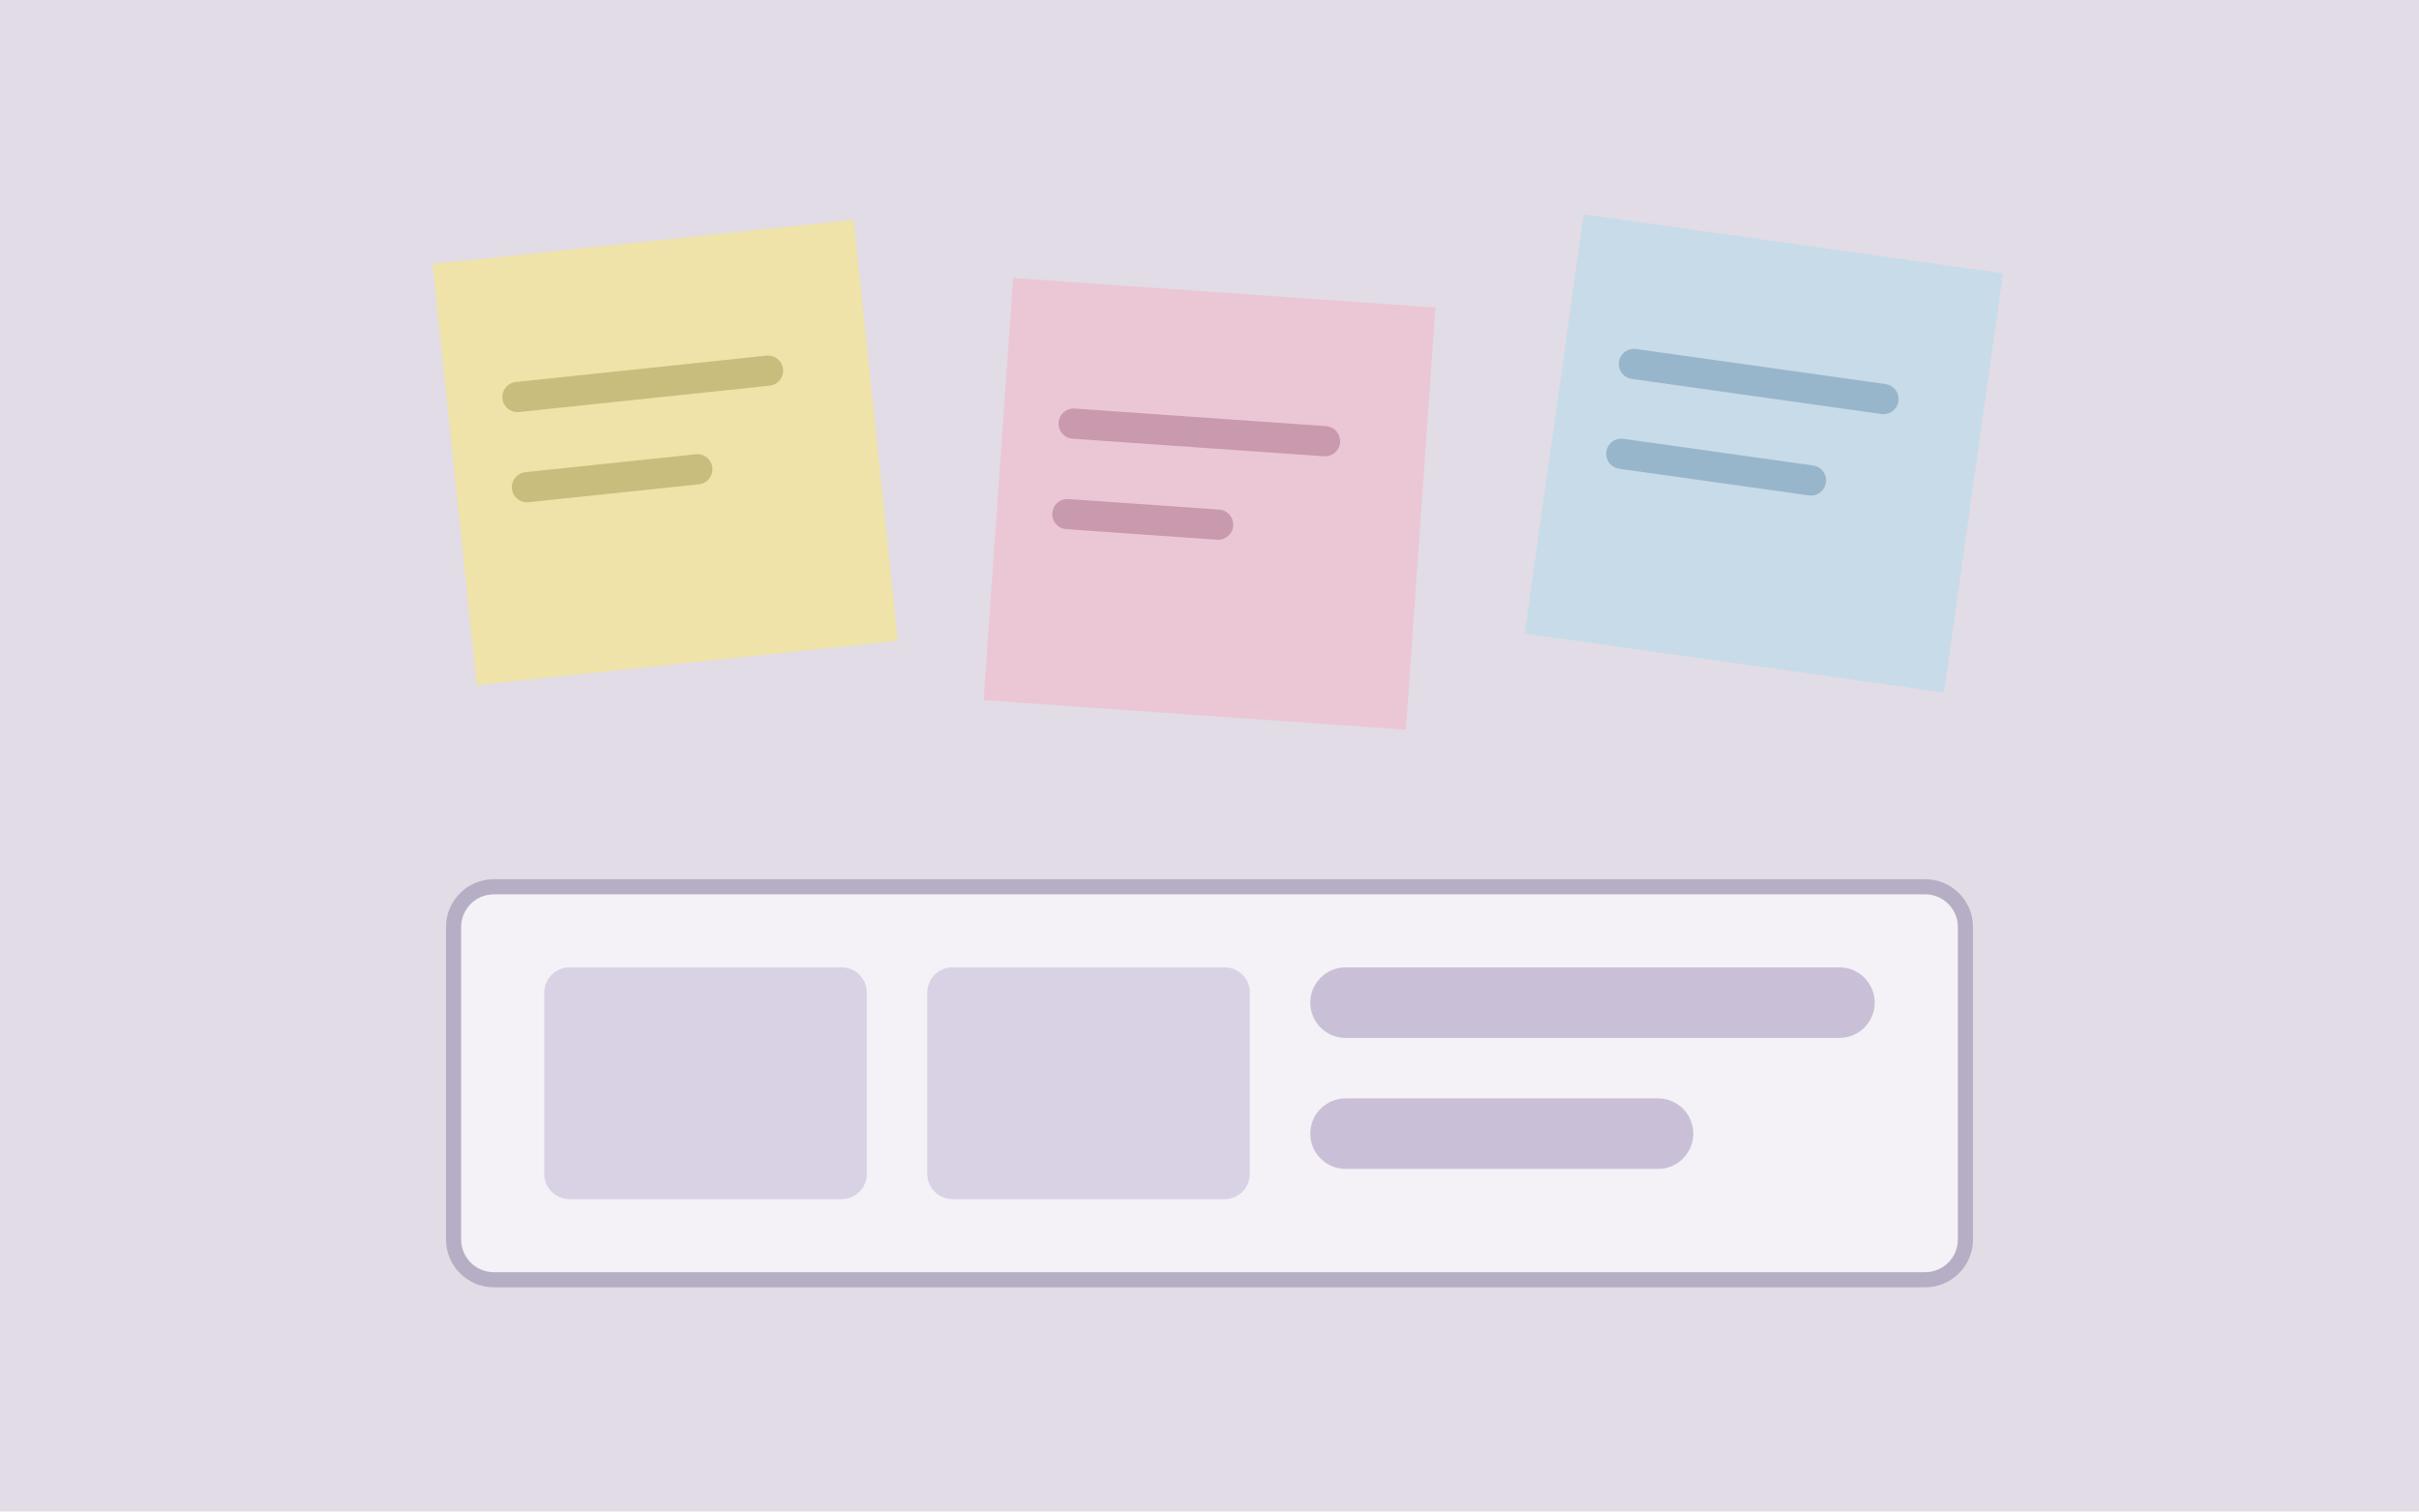
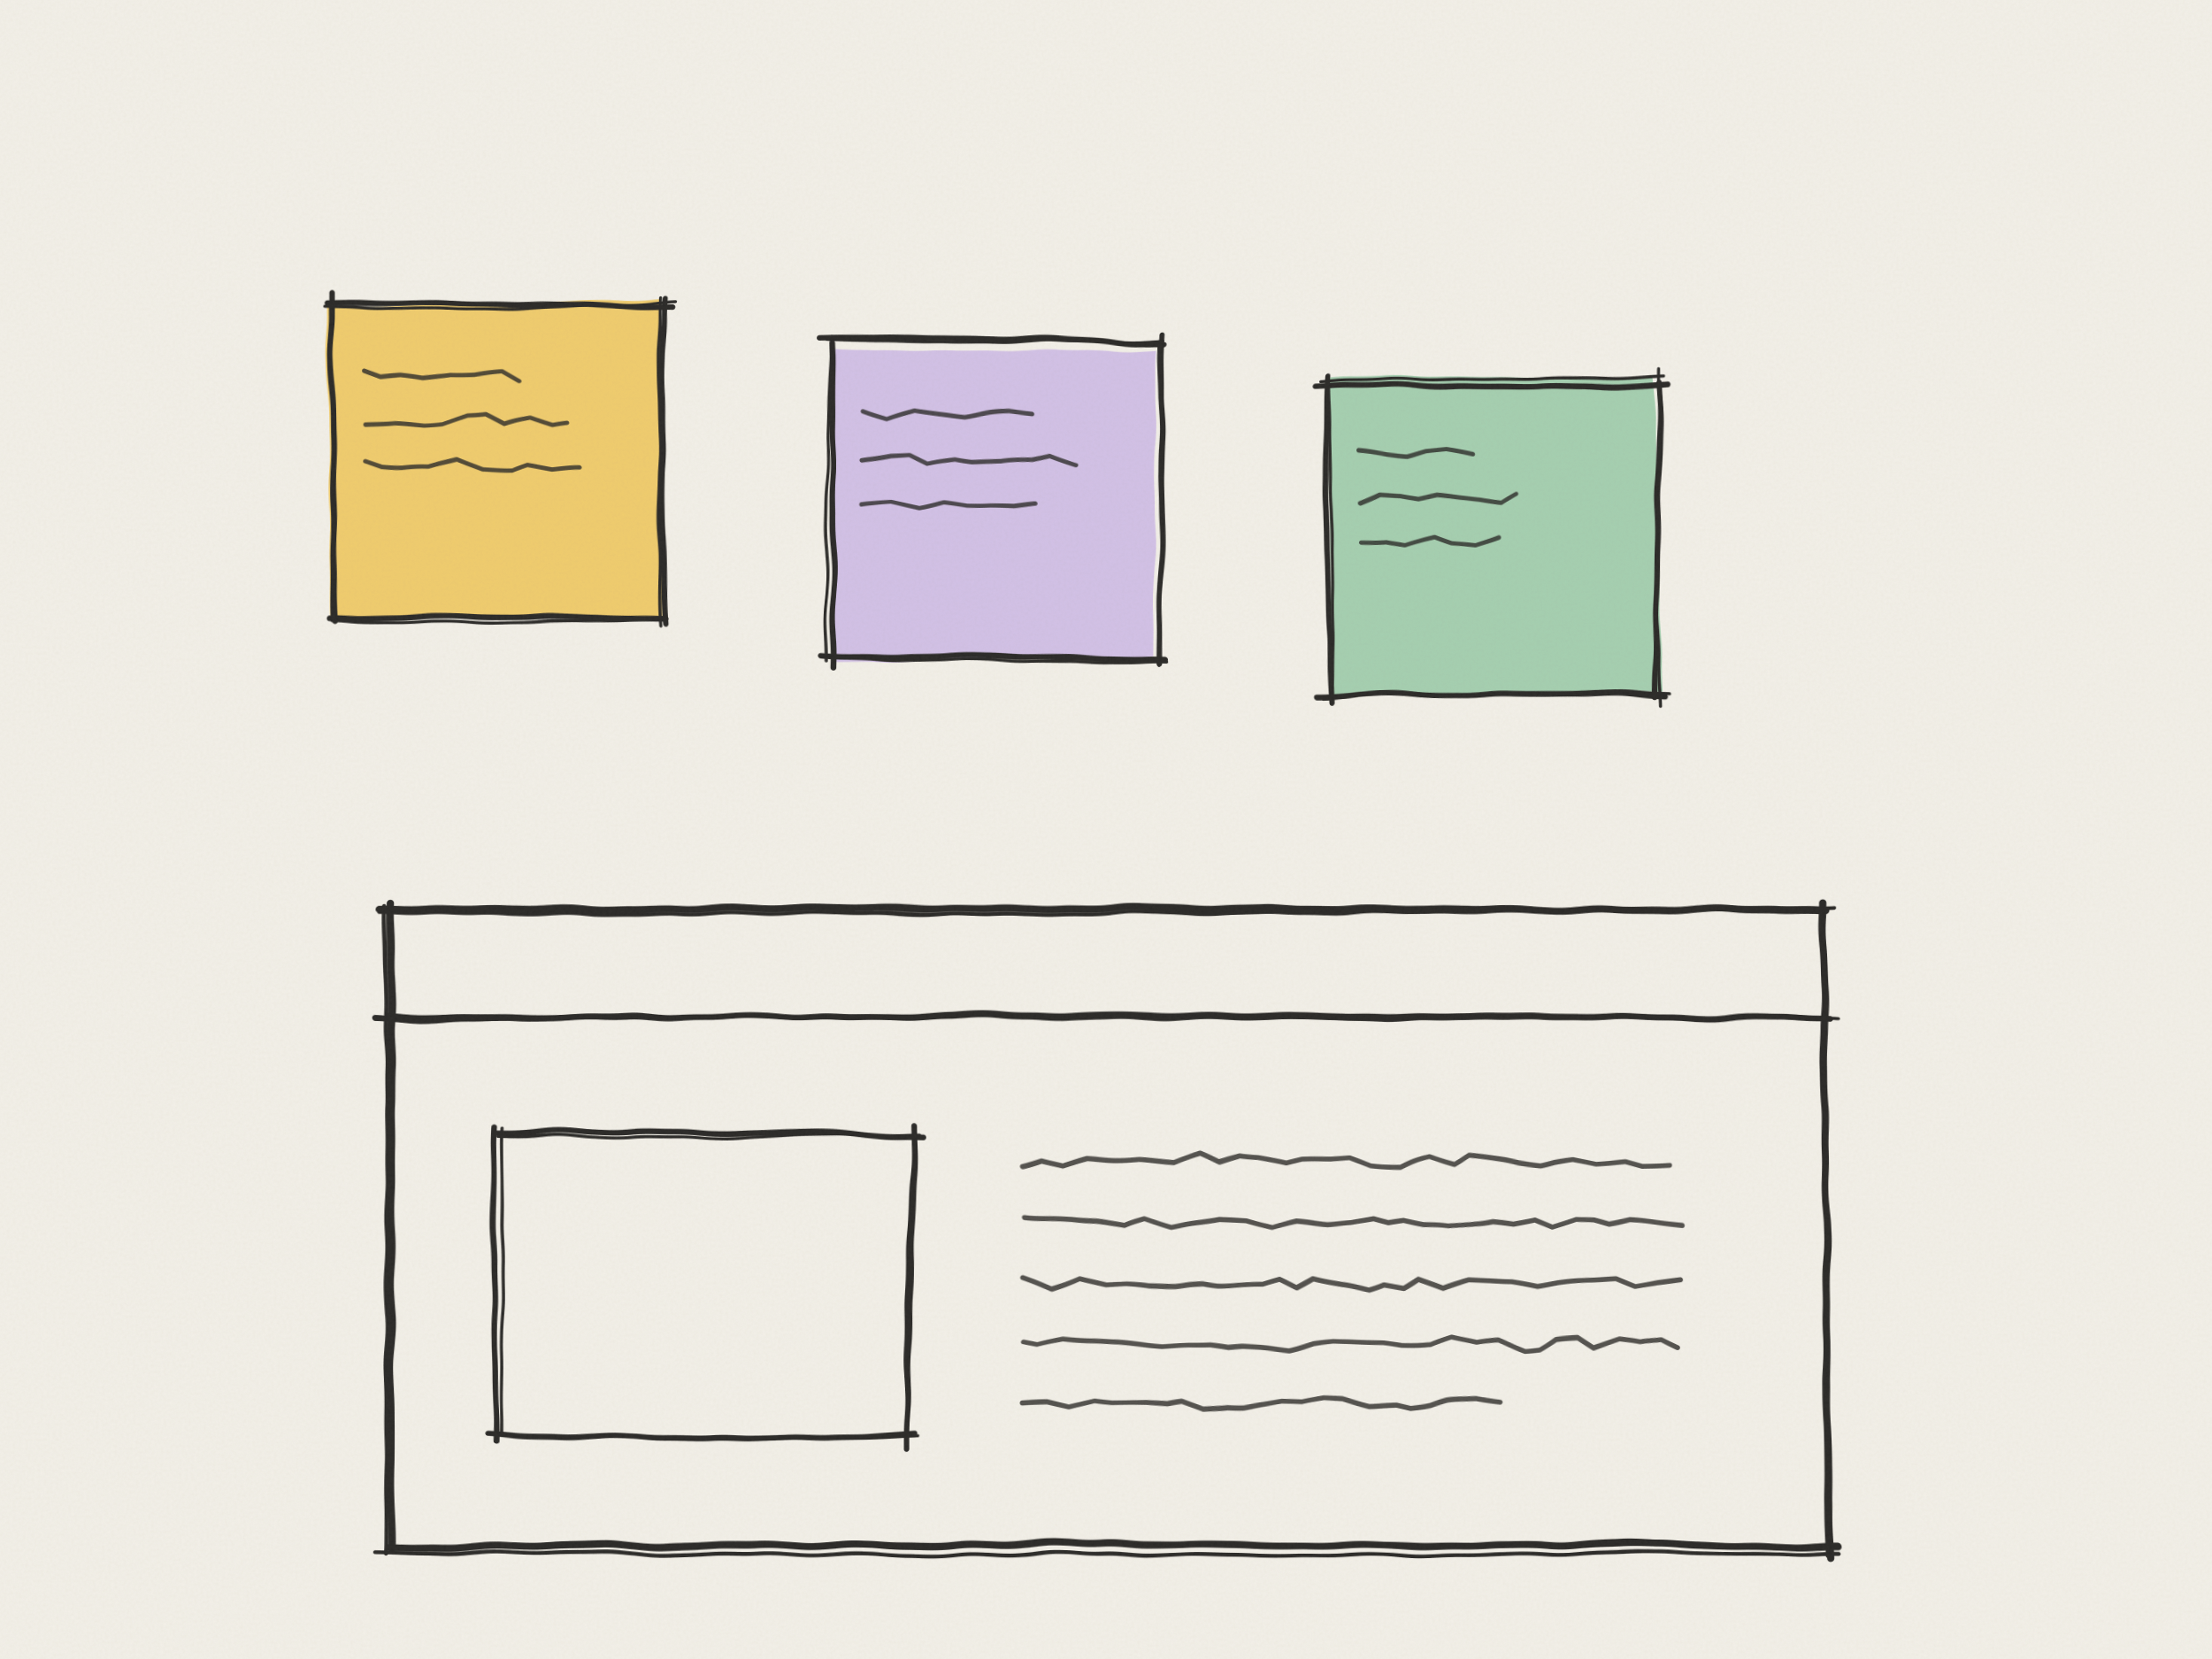
- <svg xmlns="http://www.w3.org/2000/svg" viewBox="0 0 480 300" fill="none" stroke-linecap="round" stroke-linejoin="round">
-   <rect width="480" height="300" fill="#e1dce5" />
-   <g transform="rotate(-6 130 90)">
-     <rect x="90" y="48" width="84" height="84" fill="#efe3a9" />
-     <path d="M104 76h50M104 94h34" stroke="#c9bd7e" stroke-width="6" />
+ <svg xmlns="http://www.w3.org/2000/svg" viewBox="0 0 800 600" role="img">
+   <defs>
+     <filter id="p" x="-2%" y="-2%" width="104%" height="104%">
+       <feTurbulence type="fractalNoise" baseFrequency=".035" numOctaves="2" seed="3" />
+       <feDisplacementMap in="SourceGraphic" scale="3" />
+     </filter>
+     <filter id="g">
+       <feTurbulence type="fractalNoise" baseFrequency=".9" numOctaves="2" seed="7" />
+       <feColorMatrix values="0 0 0 0 .3  0 0 0 0 .28  0 0 0 0 .24  0 0 0 .07 0" />
+     </filter>
+   </defs>
+   <rect width="800" height="600" fill="#f3f0e8" />
+   <g filter="url(#p)">
+     <path d="M118.1 111.0 L239.0 108.2 L239.9 224.0 L119.9 223.7Z" fill="#f0c24a" opacity=".78" />
+     <path d="M300.9 126.6 L418.1 127.0 L417.1 237.4 L301.5 239.3Z" fill="#c9b3e6" opacity=".78" />
+     <path d="M480.5 136.1 L598.0 136.9 L601.3 250.1 L481.6 251.0Z" fill="#8fc5a0" opacity=".78" />
+     <path d="M118.2 109.4 Q179.3 108.9 243.6 111.4" stroke="#2a2927" stroke-width="2.0" fill="none" stroke-linecap="round" />
+     <path d="M117.3 110.6 Q178.0 112.8 244.6 109.4" stroke="#2a2927" stroke-width="1.1" fill="none" stroke-linecap="round" />
+     <path d="M240.7 108.1 Q238.6 166.8 241.0 225.8" stroke="#2a2927" stroke-width="2.0" fill="none" stroke-linecap="round" />
+     <path d="M238.9 107.7 Q238.4 167.0 239.1 226.5" stroke="#2a2927" stroke-width="1.1" fill="none" stroke-linecap="round" />
+     <path d="M241.1 224.1 Q177.9 222.0 119.6 224.1" stroke="#2a2927" stroke-width="2.0" fill="none" stroke-linecap="round" />
+     <path d="M239.3 224.1 Q181.8 225.6 120.5 224.9" stroke="#2a2927" stroke-width="1.1" fill="none" stroke-linecap="round" />
+     <path d="M121.6 225.1 Q120.2 164.0 119.9 105.7" stroke="#2a2927" stroke-width="2.0" fill="none" stroke-linecap="round" />
+     <path d="M120.6 224.1 Q120.3 164.7 119.4 111.1" stroke="#2a2927" stroke-width="1.1" fill="none" stroke-linecap="round" />
+     <path d="M132.0 134.4 L138.0 136.7 L145.5 136.3 L153.3 137.2 L162.9 135.6 L171.6 135.6 L181.8 134.5 L187.9 138.0" stroke="#2a2927" stroke-width="1.6" fill="none" stroke-linecap="round" stroke-linejoin="round" opacity=".8" />
+     <path d="M132.0 153.4 L142.6 153.0 L153.4 153.9 L160.0 153.5 L169.2 150.4 L176.0 150.1 L183.0 153.9 L192.3 151.6 L200.3 154.2 L205.4 153.3" stroke="#2a2927" stroke-width="1.6" fill="none" stroke-linecap="round" stroke-linejoin="round" opacity=".8" />
+     <path d="M132.0 166.7 L138.0 168.8 L145.6 169.5 L155.6 169.5 L165.3 166.2 L174.5 169.7 L185.2 170.1 L190.8 168.2 L199.6 169.8 L209.3 168.8" stroke="#2a2927" stroke-width="1.6" fill="none" stroke-linecap="round" stroke-linejoin="round" opacity=".8" />
+     <path d="M297.0 122.8 Q358.7 120.9 421.0 124.7" stroke="#2a2927" stroke-width="2.0" fill="none" stroke-linecap="round" />
+     <path d="M299.7 123.3 Q357.5 123.9 420.5 123.3" stroke="#2a2927" stroke-width="1.1" fill="none" stroke-linecap="round" />
+     <path d="M420.0 120.9 Q420.6 182.7 419.3 240.1" stroke="#2a2927" stroke-width="2.0" fill="none" stroke-linecap="round" />
+     <path d="M419.1 124.9 Q421.3 180.0 419.2 240.7" stroke="#2a2927" stroke-width="1.1" fill="none" stroke-linecap="round" />
+     <path d="M421.4 238.6 Q357.8 236.8 297.1 237.4" stroke="#2a2927" stroke-width="2.0" fill="none" stroke-linecap="round" />
+     <path d="M421.9 239.4 Q356.8 239.4 297.4 237.6" stroke="#2a2927" stroke-width="1.1" fill="none" stroke-linecap="round" />
+     <path d="M301.4 241.5 Q301.3 185.3 301.5 124.5" stroke="#2a2927" stroke-width="2.0" fill="none" stroke-linecap="round" />
+     <path d="M298.9 239.1 Q298.2 178.6 301.4 122.3" stroke="#2a2927" stroke-width="1.1" fill="none" stroke-linecap="round" />
+     <path d="M312.0 148.7 L320.5 151.4 L330.2 148.0 L339.3 149.3 L348.4 150.4 L358.5 149.3 L365.1 148.8 L372.9 149.4" stroke="#2a2927" stroke-width="1.6" fill="none" stroke-linecap="round" stroke-linejoin="round" opacity=".8" />
+     <path d="M312.0 166.8 L322.1 164.8 L328.8 164.4 L335.6 168.0 L345.2 166.0 L351.3 166.9 L362.3 167.2 L373.1 166.1 L378.7 164.0 L388.4 167.5" stroke="#2a2927" stroke-width="1.6" fill="none" stroke-linecap="round" stroke-linejoin="round" opacity=".8" />
+     <path d="M312.0 182.9 L322.7 181.9 L332.8 184.1 L341.9 182.2 L350.3 183.3 L358.5 183.1 L367.0 183.3 L374.5 182.2" stroke="#2a2927" stroke-width="1.6" fill="none" stroke-linecap="round" stroke-linejoin="round" opacity=".8" />
+     <path d="M475.0 139.0 Q537.7 140.5 603.7 139.5" stroke="#2a2927" stroke-width="2.0" fill="none" stroke-linecap="round" />
+     <path d="M477.0 137.4 Q537.1 137.7 602.2 136.5" stroke="#2a2927" stroke-width="1.1" fill="none" stroke-linecap="round" />
+     <path d="M600.4 138.7 Q599.6 195.8 598.4 252.2" stroke="#2a2927" stroke-width="2.0" fill="none" stroke-linecap="round" />
+     <path d="M600.4 133.9 Q597.7 193.9 600.5 255.4" stroke="#2a2927" stroke-width="1.1" fill="none" stroke-linecap="round" />
+     <path d="M602.1 251.9 Q537.6 249.3 476.1 252.1" stroke="#2a2927" stroke-width="2.0" fill="none" stroke-linecap="round" />
+     <path d="M603.7 250.8 Q538.3 249.4 478.3 252.6" stroke="#2a2927" stroke-width="1.1" fill="none" stroke-linecap="round" />
+     <path d="M481.5 254.0 Q479.0 195.4 479.7 135.5" stroke="#2a2927" stroke-width="2.0" fill="none" stroke-linecap="round" />
+     <path d="M481.6 253.6 Q482.6 198.0 480.2 139.3" stroke="#2a2927" stroke-width="1.1" fill="none" stroke-linecap="round" />
+     <path d="M492.0 163.5 L502.0 164.7 L508.7 165.0 L515.6 163.1 L523.1 162.4 L532.4 164.0" stroke="#2a2927" stroke-width="1.6" fill="none" stroke-linecap="round" stroke-linejoin="round" opacity=".8" />
+     <path d="M492.0 182.1 L498.7 178.6 L505.9 178.8 L512.4 179.9 L519.7 178.9 L528.0 179.9 L535.1 180.6 L543.1 182.0 L548.8 179.1" stroke="#2a2927" stroke-width="1.6" fill="none" stroke-linecap="round" stroke-linejoin="round" opacity=".8" />
+     <path d="M492.0 195.9 L500.7 195.5 L507.9 197.0 L518.6 194.0 L524.7 196.2 L533.7 197.3 L542.2 194.5" stroke="#2a2927" stroke-width="1.6" fill="none" stroke-linecap="round" stroke-linejoin="round" opacity=".8" />
+     <path d="M137.6 329.3 Q396.9 326.9 660.5 329.6" stroke="#2a2927" stroke-width="2.6" fill="none" stroke-linecap="round" />
+     <path d="M137.7 330.4 Q398.1 330.6 663.6 328.6" stroke="#2a2927" stroke-width="1.4" fill="none" stroke-linecap="round" />
+     <path d="M659.3 326.6 Q660.4 445.8 661.5 563.0" stroke="#2a2927" stroke-width="2.6" fill="none" stroke-linecap="round" />
+     <path d="M660.0 329.0 Q660.5 447.6 660.4 562.1" stroke="#2a2927" stroke-width="1.4" fill="none" stroke-linecap="round" />
+     <path d="M664.3 558.9 Q399.8 558.1 140.5 559.3" stroke="#2a2927" stroke-width="2.6" fill="none" stroke-linecap="round" />
+     <path d="M664.4 561.4 Q401.5 563.4 135.4 561.1" stroke="#2a2927" stroke-width="1.4" fill="none" stroke-linecap="round" />
+     <path d="M141.3 559.6 Q141.7 443.5 141.5 327.0" stroke="#2a2927" stroke-width="2.6" fill="none" stroke-linecap="round" />
+     <path d="M139.3 561.6 Q140.8 443.8 139.3 328.0" stroke="#2a2927" stroke-width="1.4" fill="none" stroke-linecap="round" />
+     <path d="M136.1 368.5 Q396.6 366.3 661.5 368.2" stroke="#2a2927" stroke-width="2.2" fill="none" stroke-linecap="round" />
+     <path d="M140.0 366.8 Q399.6 369.2 664.3 367.9" stroke="#2a2927" stroke-width="1.2" fill="none" stroke-linecap="round" />
+     <path d="M179.2 409.8 Q255.6 408.3 333.1 410.5" stroke="#2a2927" stroke-width="2.0" fill="none" stroke-linecap="round" />
+     <path d="M180.1 411.0 Q257.2 411.7 331.7 409.7" stroke="#2a2927" stroke-width="1.1" fill="none" stroke-linecap="round" />
+     <path d="M329.9 406.5 Q328.9 463.3 328.5 524.7" stroke="#2a2927" stroke-width="2.0" fill="none" stroke-linecap="round" />
+     <path d="M330.3 409.4 Q331.1 465.3 328.6 521.8" stroke="#2a2927" stroke-width="1.1" fill="none" stroke-linecap="round" />
+     <path d="M331.6 519.2 Q251.6 521.2 176.8 518.6" stroke="#2a2927" stroke-width="2.0" fill="none" stroke-linecap="round" />
+     <path d="M332.8 520.1 Q254.6 520.3 177.7 518.7" stroke="#2a2927" stroke-width="1.1" fill="none" stroke-linecap="round" />
+     <path d="M179.8 521.4 Q177.9 461.7 178.6 407.5" stroke="#2a2927" stroke-width="2.0" fill="none" stroke-linecap="round" />
+     <path d="M181.4 519.0 Q181.6 466.4 181.4 407.8" stroke="#2a2927" stroke-width="1.1" fill="none" stroke-linecap="round" />
+     <path d="M370.0 422.1 L376.8 420.0 L384.7 422.0 L393.5 419.3 L403.2 419.3 L411.8 419.2 L419.5 420.1 L424.9 420.8 L435.0 418.0 L441.2 420.5 L448.3 418.0 L455.1 418.7 L465.8 421.2 L471.4 419.8 L481.6 419.5 L488.2 418.8 L495.5 421.4 L506.4 422.1 L516.7 418.0 L525.6 420.7 L531.4 417.9 L539.3 419.2 L549.5 420.8 L556.8 421.3 L561.9 420.1 L568.6 419.1 L577.0 420.8 L587.7 420.0 L593.9 421.8 L604.0 421.6" stroke="#2a2927" stroke-width="1.8" fill="none" stroke-linecap="round" stroke-linejoin="round" opacity=".8" />
+     <path d="M370.0 439.8 L379.6 440.2 L387.3 440.7 L396.7 441.8 L407.3 443.8 L414.1 441.0 L423.4 443.7 L434.0 442.0 L440.7 440.7 L450.4 441.2 L460.3 444.1 L469.5 442.2 L480.2 443.0 L488.9 442.5 L497.1 441.1 L502.5 442.6 L507.9 441.7 L515.1 443.2 L524.2 443.7 L532.8 442.0 L539.2 441.1 L546.7 442.1 L554.5 440.6 L561.1 443.5 L569.7 440.7 L576.5 441.2 L582.0 442.8 L590.1 441.7 L599.8 442.7 L608.8 443.6" stroke="#2a2927" stroke-width="1.8" fill="none" stroke-linecap="round" stroke-linejoin="round" opacity=".8" />
+     <path d="M370.0 462.2 L380.2 466.1 L390.1 462.1 L400.3 464.9 L407.9 464.8 L416.0 465.5 L425.0 465.1 L434.5 463.8 L439.5 464.3 L447.4 464.5 L457.0 464.8 L463.1 463.0 L468.9 465.7 L474.7 462.3 L485.5 464.6 L494.8 466.2 L500.0 464.2 L507.1 465.4 L512.7 462.4 L521.9 465.9 L531.4 463.1 L539.0 463.3 L546.9 463.7 L556.3 465.5 L563.7 464.3 L574.1 463.1 L584.5 462.5 L591.4 465.3 L599.2 463.7 L607.4 462.5" stroke="#2a2927" stroke-width="1.8" fill="none" stroke-linecap="round" stroke-linejoin="round" opacity=".8" />
+     <path d="M370.0 485.2 L375.2 486.4 L384.3 484.2 L389.7 484.5 L395.6 484.8 L404.3 485.5 L410.6 486.2 L420.2 487.0 L430.1 486.5 L437.8 486.5 L444.4 487.5 L449.5 487.1 L455.8 487.3 L465.7 488.0 L474.8 485.7 L482.1 485.0 L492.6 485.4 L500.5 485.7 L507.0 486.6 L517.6 486.5 L525.3 483.9 L534.7 486.1 L542.0 484.7 L550.9 488.1 L556.3 487.7 L562.7 484.4 L570.8 484.0 L576.2 487.4 L586.3 484.8 L593.9 486.0 L600.7 484.4 L606.4 487.1" stroke="#2a2927" stroke-width="1.8" fill="none" stroke-linecap="round" stroke-linejoin="round" opacity=".8" />
+     <path d="M370.0 507.7 L379.1 507.4 L386.8 509.1 L395.7 506.5 L402.0 507.2 L409.4 507.1 L414.5 507.2 L422.5 508.0 L427.9 507.3 L435.3 509.8 L443.7 508.8 L449.6 509.0 L457.3 508.3 L464.2 507.4 L471.6 507.8 L479.3 506.1 L485.6 506.0 L494.8 508.3 L505.1 508.2 L510.2 509.4 L517.6 508.6 L524.2 507.1 L533.9 505.9 L542.3 506.9" stroke="#2a2927" stroke-width="1.8" fill="none" stroke-linecap="round" stroke-linejoin="round" opacity=".8" />
  </g>
-   <g transform="rotate(4 240 100)">
-     <rect x="198" y="58" width="84" height="84" fill="#ebc7d6" />
-     <path d="M212 86h50M212 104h30" stroke="#c99aae" stroke-width="6" />
-   </g>
-   <g transform="rotate(8 350 90)">
-     <rect x="308" y="48" width="84" height="84" fill="#c8dbe8" />
-     <path d="M322 76h50M322 94h38" stroke="#98b6cb" stroke-width="6" />
-   </g>
-   <rect x="90" y="176" width="300" height="78" rx="8" fill="#f4f1f7" stroke="#b6aec4" stroke-width="3" />
-   <rect x="108" y="192" width="64" height="46" rx="5" fill="#d9d2e4" />
-   <rect x="184" y="192" width="64" height="46" rx="5" fill="#d9d2e4" />
-   <rect x="260" y="192" width="112" height="14" rx="7" fill="#c9c0d8" />
-   <rect x="260" y="218" width="76" height="14" rx="7" fill="#c9c0d8" />
+   <rect width="800" height="600" filter="url(#g)" />
</svg>
